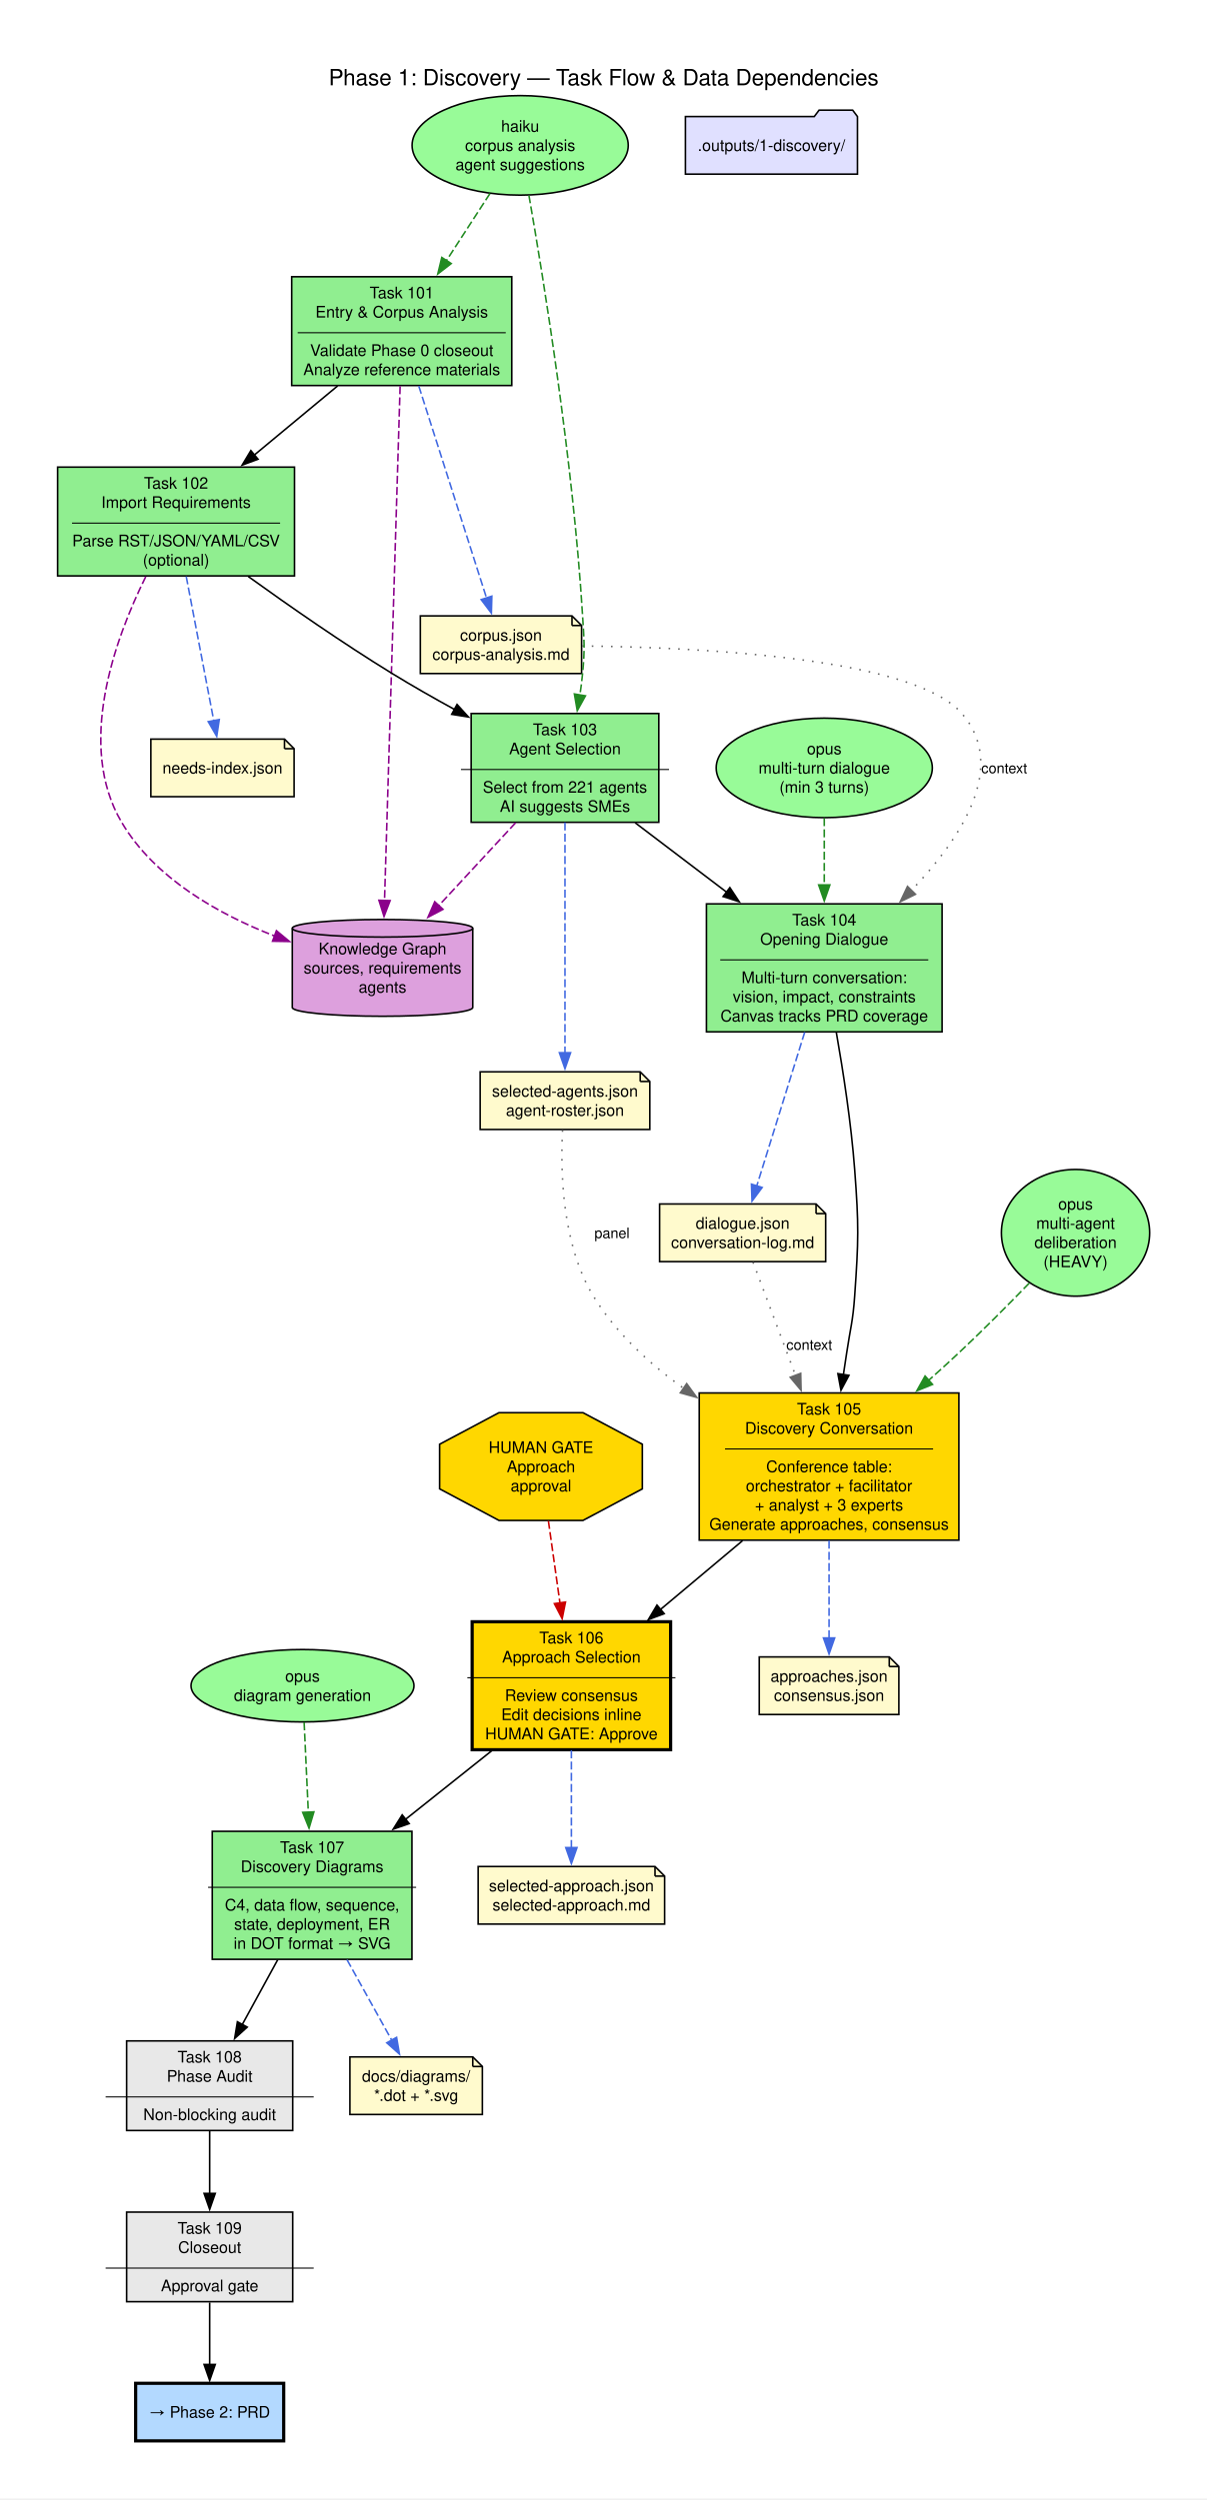
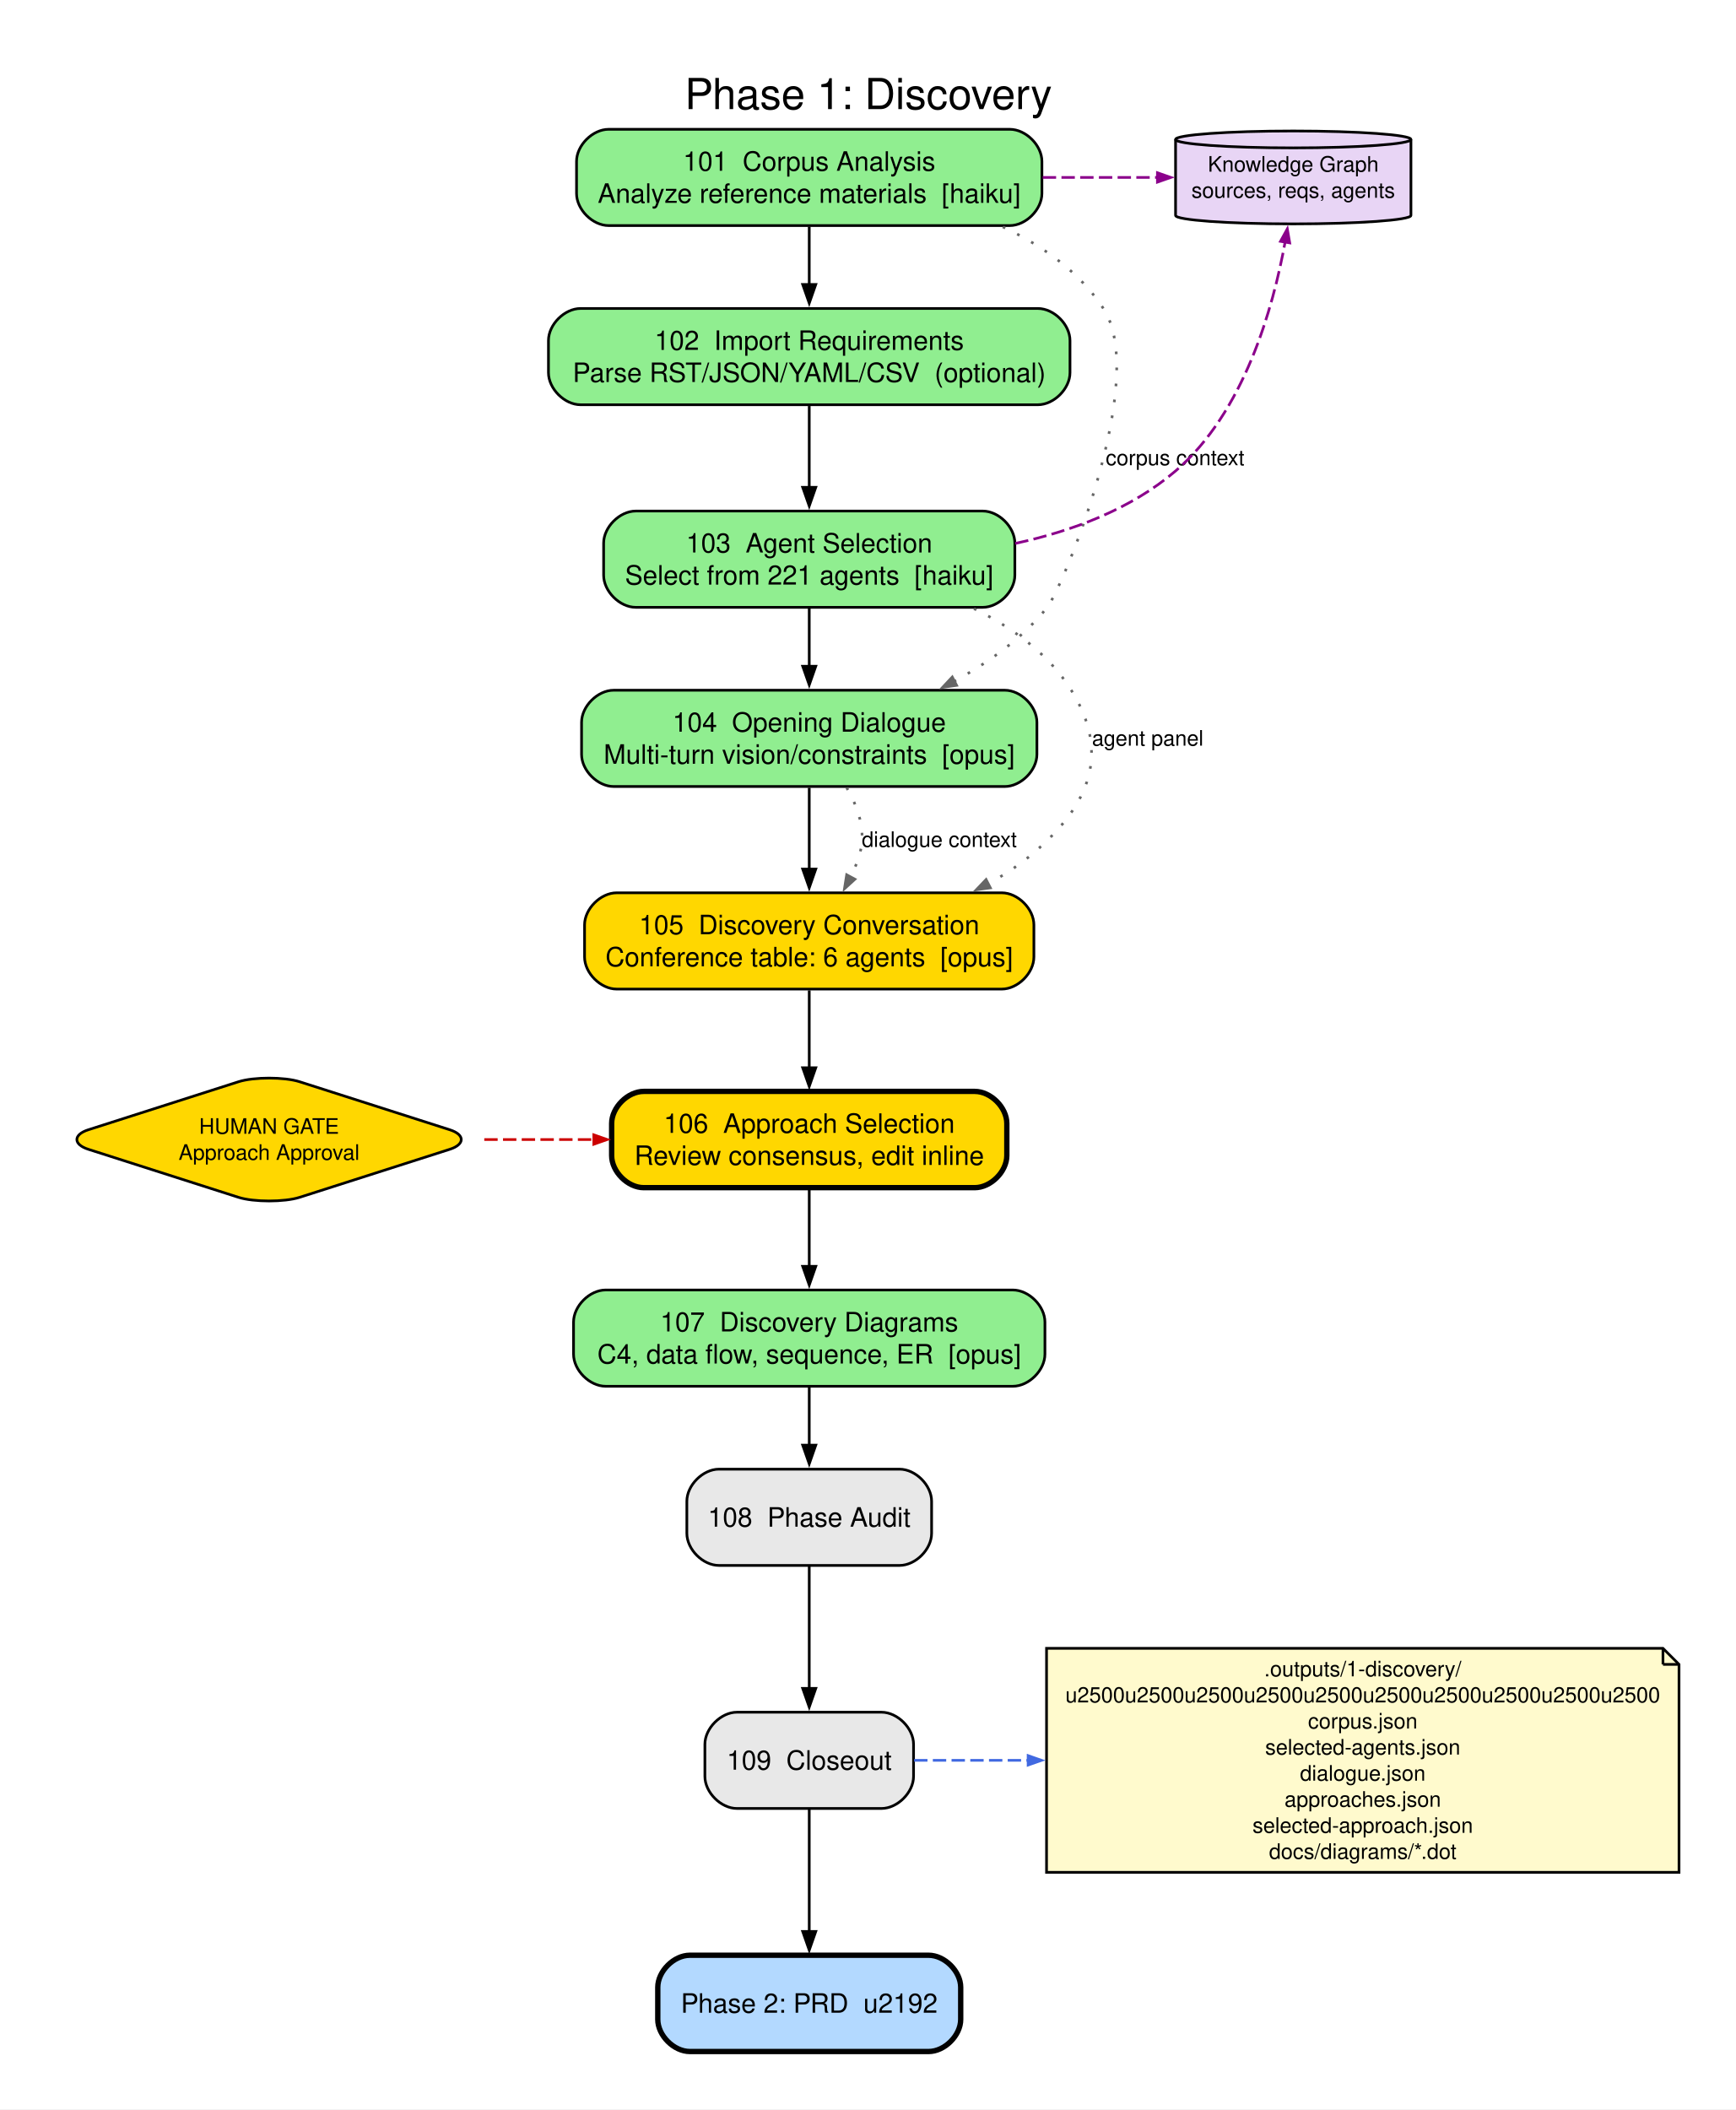
- <svg xmlns="http://www.w3.org/2000/svg" width="754pt" height="1562pt" viewBox="0.00 0.00 754.00 1562.00">
-   <g id="graph0" class="graph" transform="scale(1 1) rotate(0) translate(36 1525.67)">
-     <polygon fill="white" stroke="none" points="-36,36 -36,-1525.67 718.32,-1525.67 718.32,36 -36,36" />
-     <text xml:space="preserve" text-anchor="middle" x="341.16" y="-1472.37" font-family="Helvetica,sans-Serif" font-size="14.00">Phase 1: Discovery — Task Flow &amp; Data Dependencies</text>
+ <svg xmlns="http://www.w3.org/2000/svg" width="649pt" height="789pt" viewBox="0.00 0.00 649.00 789.00">
+   <g id="graph0" class="graph" transform="scale(1 1) rotate(0) translate(21.6 767.13)">
+     <polygon fill="white" stroke="none" points="-21.6,21.6 -21.6,-767.13 627.88,-767.13 627.88,21.6 -21.6,21.6" />
+     <text xml:space="preserve" text-anchor="middle" x="303.14" y="-726.33" font-family="Helvetica,sans-Serif" font-size="16.00">Phase 1: Discovery</text>
    <g id="node1" class="node">
-       <polygon fill="#90ee90" stroke="black" points="283.75,-1352.7 146.25,-1352.7 146.25,-1284.7 283.75,-1284.7 283.75,-1352.7" />
-       <text xml:space="preserve" text-anchor="middle" x="215" y="-1339.2" font-family="Helvetica,sans-Serif" font-size="10.00">Task 101</text>
-       <text xml:space="preserve" text-anchor="middle" x="215" y="-1327.2" font-family="Helvetica,sans-Serif" font-size="10.00">Entry &amp; Corpus Analysis</text>
-       <text xml:space="preserve" text-anchor="middle" x="215" y="-1315.2" font-family="Helvetica,sans-Serif" font-size="10.00">─────────────</text>
-       <text xml:space="preserve" text-anchor="middle" x="215" y="-1303.2" font-family="Helvetica,sans-Serif" font-size="10.00">Validate Phase 0 closeout</text>
-       <text xml:space="preserve" text-anchor="middle" x="215" y="-1291.2" font-family="Helvetica,sans-Serif" font-size="10.00">Analyze reference materials</text>
+       <path fill="#90ee90" stroke="black" d="M356.03,-718.78C356.03,-718.78 206,-718.78 206,-718.78 200,-718.78 194,-712.78 194,-706.78 194,-706.78 194,-694.78 194,-694.78 194,-688.78 200,-682.78 206,-682.78 206,-682.78 356.03,-682.78 356.03,-682.78 362.03,-682.78 368.03,-688.78 368.03,-694.78 368.03,-694.78 368.03,-706.78 368.03,-706.78 368.03,-712.78 362.03,-718.78 356.03,-718.78" />
+       <text xml:space="preserve" text-anchor="middle" x="281.02" y="-703.28" font-family="Helvetica,sans-Serif" font-size="10.00">101  Corpus Analysis</text>
+       <text xml:space="preserve" text-anchor="middle" x="281.02" y="-691.28" font-family="Helvetica,sans-Serif" font-size="10.00">Analyze reference materials  [haiku]</text>
    </g>
    <g id="node2" class="node">
-       <polygon fill="#90ee90" stroke="black" points="148,-1233.7 0,-1233.7 0,-1165.7 148,-1165.7 148,-1233.7" />
-       <text xml:space="preserve" text-anchor="middle" x="74" y="-1220.2" font-family="Helvetica,sans-Serif" font-size="10.00">Task 102</text>
-       <text xml:space="preserve" text-anchor="middle" x="74" y="-1208.2" font-family="Helvetica,sans-Serif" font-size="10.00">Import Requirements</text>
-       <text xml:space="preserve" text-anchor="middle" x="74" y="-1196.2" font-family="Helvetica,sans-Serif" font-size="10.00">─────────────</text>
-       <text xml:space="preserve" text-anchor="middle" x="74" y="-1184.2" font-family="Helvetica,sans-Serif" font-size="10.00">Parse RST/JSON/YAML/CSV</text>
-       <text xml:space="preserve" text-anchor="middle" x="74" y="-1172.2" font-family="Helvetica,sans-Serif" font-size="10.00">(optional)</text>
+       <path fill="#90ee90" stroke="black" d="M366.53,-651.78C366.53,-651.78 195.5,-651.78 195.5,-651.78 189.5,-651.78 183.5,-645.78 183.5,-639.78 183.5,-639.78 183.5,-627.78 183.5,-627.78 183.5,-621.78 189.5,-615.78 195.5,-615.78 195.5,-615.78 366.53,-615.78 366.53,-615.78 372.53,-615.78 378.53,-621.78 378.53,-627.78 378.53,-627.78 378.53,-639.78 378.53,-639.78 378.53,-645.78 372.53,-651.78 366.53,-651.78" />
+       <text xml:space="preserve" text-anchor="middle" x="281.02" y="-636.28" font-family="Helvetica,sans-Serif" font-size="10.00">102  Import Requirements</text>
+       <text xml:space="preserve" text-anchor="middle" x="281.02" y="-624.28" font-family="Helvetica,sans-Serif" font-size="10.00">Parse RST/JSON/YAML/CSV  (optional)</text>
    </g>
    <g id="edge1" class="edge">
-       <path fill="none" stroke="black" d="M174.97,-1284.48C158.75,-1271.02 139.86,-1255.34 122.84,-1241.22" />
-       <polygon fill="black" stroke="black" points="125.22,-1238.65 115.29,-1234.96 120.75,-1244.04 125.22,-1238.65" />
+       <path fill="none" stroke="black" d="M281.02,-682.36C281.02,-675.66 281.02,-667.86 281.02,-660.53" />
+       <polygon fill="black" stroke="black" points="283.47,-660.76 281.02,-653.76 278.57,-660.76 283.47,-660.76" />
+     </g>
+     <g id="node4" class="node">
+       <path fill="#90ee90" stroke="black" d="M354.16,-509.03C354.16,-509.03 207.88,-509.03 207.88,-509.03 201.88,-509.03 195.88,-503.03 195.88,-497.03 195.88,-497.03 195.88,-485.03 195.88,-485.03 195.88,-479.03 201.88,-473.03 207.88,-473.03 207.88,-473.03 354.16,-473.03 354.16,-473.03 360.16,-473.03 366.16,-479.03 366.16,-485.03 366.16,-485.03 366.16,-497.03 366.16,-497.03 366.16,-503.03 360.16,-509.03 354.16,-509.03" />
+       <text xml:space="preserve" text-anchor="middle" x="281.02" y="-493.53" font-family="Helvetica,sans-Serif" font-size="10.00">104  Opening Dialogue</text>
+       <text xml:space="preserve" text-anchor="middle" x="281.02" y="-481.53" font-family="Helvetica,sans-Serif" font-size="10.00">Multi-turn vision/constraints  [opus]</text>
+     </g>
+     <g id="edge11" class="edge">
+       <path fill="none" stroke="#666666" stroke-dasharray="1,5" d="M353.41,-682.29C368.25,-675.27 382.06,-665.46 391.02,-651.78 408.33,-625.34 375.55,-546.96 370.02,-540.03 360.82,-528.5 348.08,-519.37 335.11,-512.31" />
+       <polygon fill="#666666" stroke="#666666" points="336.13,-510.86 330.89,-510.1 334.51,-513.97 336.13,-510.86" />
+       <text xml:space="preserve" text-anchor="middle" x="417.83" y="-593.18" font-family="Helvetica,sans-Serif" font-size="8.00">corpus context</text>
+     </g>
+     <g id="node12" class="node">
+       <path fill="#e8d5f5" stroke="black" d="M506.03,-714.99C506.03,-716.73 486.3,-718.15 462.02,-718.15 437.74,-718.15 418.01,-716.73 418.01,-714.99 418.01,-714.99 418.01,-686.57 418.01,-686.57 418.01,-684.83 437.74,-683.41 462.02,-683.41 486.3,-683.41 506.03,-684.83 506.03,-686.57 506.03,-686.57 506.03,-714.99 506.03,-714.99" />
+       <path fill="none" stroke="black" d="M506.03,-714.99C506.03,-713.25 486.3,-711.83 462.02,-711.83 437.74,-711.83 418.01,-713.25 418.01,-714.99" />
+       <text xml:space="preserve" text-anchor="middle" x="462.02" y="-702.93" font-family="Helvetica,sans-Serif" font-size="8.00">Knowledge Graph</text>
+       <text xml:space="preserve" text-anchor="middle" x="462.02" y="-693.18" font-family="Helvetica,sans-Serif" font-size="8.00">sources, reqs, agents</text>
+     </g>
+     <g id="edge14" class="edge">
+       <path fill="none" stroke="#8b008b" stroke-dasharray="5,2" d="M368.34,-700.78C382.75,-700.78 397.16,-700.78 411.57,-700.78" />
+       <polygon fill="#8b008b" stroke="#8b008b" points="411.23,-702.53 416.23,-700.78 411.23,-699.03 411.23,-702.53" />
+     </g>
+     <g id="node3" class="node">
+       <path fill="#90ee90" stroke="black" d="M345.91,-576.03C345.91,-576.03 216.13,-576.03 216.13,-576.03 210.13,-576.03 204.13,-570.03 204.13,-564.03 204.13,-564.03 204.13,-552.03 204.13,-552.03 204.13,-546.03 210.13,-540.03 216.13,-540.03 216.13,-540.03 345.91,-540.03 345.91,-540.03 351.91,-540.03 357.91,-546.03 357.91,-552.03 357.91,-552.03 357.91,-564.03 357.91,-564.03 357.91,-570.03 351.91,-576.03 345.91,-576.03" />
+       <text xml:space="preserve" text-anchor="middle" x="281.02" y="-560.53" font-family="Helvetica,sans-Serif" font-size="10.00">103  Agent Selection</text>
+       <text xml:space="preserve" text-anchor="middle" x="281.02" y="-548.53" font-family="Helvetica,sans-Serif" font-size="10.00">Select from 221 agents  [haiku]</text>
+     </g>
+     <g id="edge2" class="edge">
+       <path fill="none" stroke="black" d="M281.02,-615.3C281.02,-606.21 281.02,-594.92 281.02,-584.84" />
+       <polygon fill="black" stroke="black" points="283.47,-584.9 281.02,-577.9 278.57,-584.9 283.47,-584.9" />
+     </g>
+     <g id="edge3" class="edge">
+       <path fill="none" stroke="black" d="M281.02,-539.61C281.02,-532.91 281.02,-525.11 281.02,-517.78" />
+       <polygon fill="black" stroke="black" points="283.47,-518.01 281.02,-511.01 278.57,-518.01 283.47,-518.01" />
+     </g>
+     <g id="node5" class="node">
+       <path fill="#ffd700" stroke="black" d="M353.03,-433.28C353.03,-433.28 209,-433.28 209,-433.28 203,-433.28 197,-427.28 197,-421.28 197,-421.28 197,-409.28 197,-409.28 197,-403.28 203,-397.28 209,-397.28 209,-397.28 353.03,-397.28 353.03,-397.28 359.03,-397.28 365.03,-403.28 365.03,-409.28 365.03,-409.28 365.03,-421.28 365.03,-421.28 365.03,-427.28 359.03,-433.28 353.03,-433.28" />
+       <text xml:space="preserve" text-anchor="middle" x="281.02" y="-417.78" font-family="Helvetica,sans-Serif" font-size="10.00">105  Discovery Conversation</text>
+       <text xml:space="preserve" text-anchor="middle" x="281.02" y="-405.78" font-family="Helvetica,sans-Serif" font-size="10.00">Conference table: 6 agents  [opus]</text>
+     </g>
+     <g id="edge12" class="edge">
+       <path fill="none" stroke="#666666" stroke-dasharray="1,5" d="M342.63,-539.55C356.99,-532.46 370.55,-522.61 379.02,-509.03 393.68,-485.52 386.03,-466.34 365.02,-448.28 359.86,-443.84 354.01,-439.99 347.87,-436.64" />
+       <polygon fill="#666666" stroke="#666666" points="348.75,-435.13 343.5,-434.41 347.15,-438.24 348.75,-435.13" />
+       <text xml:space="preserve" text-anchor="middle" x="407.6" y="-488.3" font-family="Helvetica,sans-Serif" font-size="8.00">agent panel</text>
+     </g>
+     <g id="edge15" class="edge">
+       <path fill="none" stroke="#8b008b" stroke-dasharray="5,2" d="M358.06,-563.92C379.43,-568.54 401.32,-576.74 418.02,-591.03 443.59,-612.91 454.48,-651.85 458.99,-676.71" />
+       <polygon fill="#8b008b" stroke="#8b008b" points="457.25,-676.89 459.8,-681.53 460.7,-676.31 457.25,-676.89" />
+     </g>
+     <g id="edge4" class="edge">
+       <path fill="none" stroke="black" d="M281.02,-472.55C281.02,-463.46 281.02,-452.17 281.02,-442.09" />
+       <polygon fill="black" stroke="black" points="283.47,-442.15 281.02,-435.15 278.57,-442.15 283.47,-442.15" />
+     </g>
+     <g id="edge13" class="edge">
+       <path fill="none" stroke="#666666" stroke-dasharray="1,5" d="M295.01,-472.62C299.27,-465.3 302.3,-456.57 300.02,-448.28 299.14,-445.09 297.86,-441.89 296.36,-438.82" />
+       <polygon fill="#666666" stroke="#666666" points="298.1,-438.36 294.19,-434.79 295.02,-440.02 298.1,-438.36" />
+       <text xml:space="preserve" text-anchor="middle" x="329.67" y="-450.43" font-family="Helvetica,sans-Serif" font-size="8.00">dialogue context</text>
+     </g>
+     <g id="node6" class="node">
+       <path fill="#ffd700" stroke="black" stroke-width="2" d="M342.91,-359.02C342.91,-359.02 219.13,-359.02 219.13,-359.02 213.13,-359.02 207.13,-353.02 207.13,-347.02 207.13,-347.02 207.13,-335.02 207.13,-335.02 207.13,-329.02 213.13,-323.02 219.13,-323.02 219.13,-323.02 342.91,-323.02 342.91,-323.02 348.91,-323.02 354.91,-329.02 354.91,-335.02 354.91,-335.02 354.91,-347.02 354.91,-347.02 354.91,-353.02 348.91,-359.02 342.91,-359.02" />
+       <text xml:space="preserve" text-anchor="middle" x="281.02" y="-343.52" font-family="Helvetica,sans-Serif" font-size="10.00">106  Approach Selection</text>
+       <text xml:space="preserve" text-anchor="middle" x="281.02" y="-331.52" font-family="Helvetica,sans-Serif" font-size="10.00">Review consensus, edit inline</text>
+     </g>
+     <g id="edge5" class="edge">
+       <path fill="none" stroke="black" d="M281.02,-396.79C281.02,-388.09 281.02,-377.41 281.02,-367.79" />
+       <polygon fill="black" stroke="black" points="283.47,-367.86 281.02,-360.86 278.57,-367.86 283.47,-367.86" />
+     </g>
+     <g id="node7" class="node">
+       <path fill="#90ee90" stroke="black" d="M357.16,-284.76C357.16,-284.76 204.88,-284.76 204.88,-284.76 198.88,-284.76 192.88,-278.76 192.88,-272.76 192.88,-272.76 192.88,-260.76 192.88,-260.76 192.88,-254.76 198.88,-248.76 204.88,-248.76 204.88,-248.76 357.16,-248.76 357.16,-248.76 363.16,-248.76 369.16,-254.76 369.16,-260.76 369.16,-260.76 369.16,-272.76 369.16,-272.76 369.16,-278.76 363.16,-284.76 357.16,-284.76" />
+       <text xml:space="preserve" text-anchor="middle" x="281.02" y="-269.26" font-family="Helvetica,sans-Serif" font-size="10.00">107  Discovery Diagrams</text>
+       <text xml:space="preserve" text-anchor="middle" x="281.02" y="-257.26" font-family="Helvetica,sans-Serif" font-size="10.00">C4, data flow, sequence, ER  [opus]</text>
+     </g>
+     <g id="edge6" class="edge">
+       <path fill="none" stroke="black" d="M281.02,-322.53C281.02,-313.83 281.02,-303.15 281.02,-293.53" />
+       <polygon fill="black" stroke="black" points="283.47,-293.6 281.02,-286.6 278.57,-293.6 283.47,-293.6" />
+     </g>
+     <g id="node8" class="node">
+       <path fill="#e8e8e8" stroke="black" d="M314.78,-217.76C314.78,-217.76 247.25,-217.76 247.25,-217.76 241.25,-217.76 235.25,-211.76 235.25,-205.76 235.25,-205.76 235.25,-193.76 235.25,-193.76 235.25,-187.76 241.25,-181.76 247.25,-181.76 247.25,-181.76 314.78,-181.76 314.78,-181.76 320.78,-181.76 326.78,-187.76 326.78,-193.76 326.78,-193.76 326.78,-205.76 326.78,-205.76 326.78,-211.76 320.78,-217.76 314.78,-217.76" />
+       <text xml:space="preserve" text-anchor="middle" x="281.02" y="-196.26" font-family="Helvetica,sans-Serif" font-size="10.00">108  Phase Audit</text>
+     </g>
+     <g id="edge7" class="edge">
+       <path fill="none" stroke="black" d="M281.02,-248.34C281.02,-241.64 281.02,-233.84 281.02,-226.51" />
+       <polygon fill="black" stroke="black" points="283.47,-226.74 281.02,-219.74 278.57,-226.74 283.47,-226.74" />
+     </g>
+     <g id="node9" class="node">
+       <path fill="#e8e8e8" stroke="black" d="M308.03,-126.88C308.03,-126.88 254,-126.88 254,-126.88 248,-126.88 242,-120.88 242,-114.88 242,-114.88 242,-102.88 242,-102.88 242,-96.88 248,-90.88 254,-90.88 254,-90.88 308.03,-90.88 308.03,-90.88 314.03,-90.88 320.03,-96.88 320.03,-102.88 320.03,-102.88 320.03,-114.88 320.03,-114.88 320.03,-120.88 314.03,-126.88 308.03,-126.88" />
+       <text xml:space="preserve" text-anchor="middle" x="281.02" y="-105.38" font-family="Helvetica,sans-Serif" font-size="10.00">109  Closeout</text>
+     </g>
+     <g id="edge8" class="edge">
+       <path fill="none" stroke="black" d="M281.02,-181.62C281.02,-168.55 281.02,-150.33 281.02,-135.53" />
+       <polygon fill="black" stroke="black" points="283.47,-135.78 281.02,-128.78 278.57,-135.78 283.47,-135.78" />
    </g>
    <g id="node10" class="node">
-       <polygon fill="#fffacd" stroke="black" points="321.38,-1140.7 226.62,-1140.7 226.62,-1104.7 327.38,-1104.7 327.38,-1134.7 321.38,-1140.7" />
-       <polyline fill="none" stroke="black" points="321.38,-1140.7 321.38,-1134.7" />
-       <polyline fill="none" stroke="black" points="327.38,-1134.7 321.38,-1134.7" />
-       <text xml:space="preserve" text-anchor="middle" x="277" y="-1125.2" font-family="Helvetica,sans-Serif" font-size="10.00">corpus.json</text>
-       <text xml:space="preserve" text-anchor="middle" x="277" y="-1113.2" font-family="Helvetica,sans-Serif" font-size="10.00">corpus-analysis.md</text>
+       <path fill="#b3d9ff" stroke="black" stroke-width="2" d="M325.66,-36C325.66,-36 236.38,-36 236.38,-36 230.38,-36 224.38,-30 224.38,-24 224.38,-24 224.38,-12 224.38,-12 224.38,-6 230.38,0 236.38,0 236.38,0 325.66,0 325.66,0 331.66,0 337.66,-6 337.66,-12 337.66,-12 337.66,-24 337.66,-24 337.66,-30 331.66,-36 325.66,-36" />
+       <text xml:space="preserve" text-anchor="middle" x="281.02" y="-14.5" font-family="Helvetica,sans-Serif" font-size="10.00">Phase 2: PRD  u2192</text>
    </g>
    <g id="edge9" class="edge">
-       <path fill="none" stroke="#4169e1" stroke-dasharray="5,2" d="M225.66,-1284.35C237.6,-1246.97 256.76,-1187.02 267.99,-1151.89" />
-       <polygon fill="#4169e1" stroke="#4169e1" points="271.3,-1153.03 271.01,-1142.44 264.63,-1150.9 271.3,-1153.03" />
+       <path fill="none" stroke="black" d="M281.02,-90.74C281.02,-77.67 281.02,-59.45 281.02,-44.65" />
+       <polygon fill="black" stroke="black" points="283.47,-44.9 281.02,-37.9 278.57,-44.9 283.47,-44.9" />
    </g>
-     <g id="node22" class="node">
-       <path fill="#dda0dd" stroke="black" d="M259.38,-945.45C259.38,-948.48 234.11,-950.95 203,-950.95 171.89,-950.95 146.62,-948.48 146.62,-945.45 146.62,-945.45 146.62,-895.95 146.62,-895.95 146.62,-892.91 171.89,-890.45 203,-890.45 234.11,-890.45 259.38,-892.91 259.38,-895.95 259.38,-895.95 259.38,-945.45 259.38,-945.45" />
-       <path fill="none" stroke="black" d="M259.38,-945.45C259.38,-942.41 234.11,-939.95 203,-939.95 171.89,-939.95 146.62,-942.41 146.62,-945.45" />
-       <text xml:space="preserve" text-anchor="middle" x="203" y="-929.2" font-family="Helvetica,sans-Serif" font-size="10.00">Knowledge Graph</text>
-       <text xml:space="preserve" text-anchor="middle" x="203" y="-917.2" font-family="Helvetica,sans-Serif" font-size="10.00">sources, requirements</text>
-       <text xml:space="preserve" text-anchor="middle" x="203" y="-905.2" font-family="Helvetica,sans-Serif" font-size="10.00">agents</text>
+     <g id="node13" class="node">
+       <polygon fill="#fffacd" stroke="black" points="600.28,-150.76 369.76,-150.76 369.76,-67 606.28,-67 606.28,-144.76 600.28,-150.76" />
+       <polyline fill="none" stroke="black" points="600.28,-150.76 600.28,-144.76" />
+       <polyline fill="none" stroke="black" points="606.28,-144.76 600.28,-144.76" />
+       <text xml:space="preserve" text-anchor="middle" x="488.02" y="-140.28" font-family="Helvetica,sans-Serif" font-size="8.00">.outputs/1-discovery/</text>
+       <text xml:space="preserve" text-anchor="middle" x="488.02" y="-130.53" font-family="Helvetica,sans-Serif" font-size="8.00">u2500u2500u2500u2500u2500u2500u2500u2500u2500u2500</text>
+       <text xml:space="preserve" text-anchor="middle" x="488.02" y="-120.78" font-family="Helvetica,sans-Serif" font-size="8.00">corpus.json</text>
+       <text xml:space="preserve" text-anchor="middle" x="488.02" y="-111.03" font-family="Helvetica,sans-Serif" font-size="8.00">selected-agents.json</text>
+       <text xml:space="preserve" text-anchor="middle" x="488.02" y="-101.28" font-family="Helvetica,sans-Serif" font-size="8.00">dialogue.json</text>
+       <text xml:space="preserve" text-anchor="middle" x="488.02" y="-91.53" font-family="Helvetica,sans-Serif" font-size="8.00">approaches.json</text>
+       <text xml:space="preserve" text-anchor="middle" x="488.02" y="-81.78" font-family="Helvetica,sans-Serif" font-size="8.00">selected-approach.json</text>
+       <text xml:space="preserve" text-anchor="middle" x="488.02" y="-72.03" font-family="Helvetica,sans-Serif" font-size="8.00">docs/diagrams/*.dot</text>
    </g>
-     <g id="edge21" class="edge">
-       <path fill="none" stroke="#8b008b" stroke-dasharray="5,2" d="M213.99,-1284.27C211.8,-1212 206.63,-1041.36 204.24,-962.71" />
-       <polygon fill="#8b008b" stroke="#8b008b" points="207.75,-962.75 203.94,-952.86 200.75,-962.96 207.75,-962.75" />
-     </g>
-     <g id="node3" class="node">
-       <polygon fill="#90ee90" stroke="black" points="375.62,-1079.7 258.38,-1079.7 258.38,-1011.7 375.62,-1011.7 375.62,-1079.7" />
-       <text xml:space="preserve" text-anchor="middle" x="317" y="-1066.2" font-family="Helvetica,sans-Serif" font-size="10.00">Task 103</text>
-       <text xml:space="preserve" text-anchor="middle" x="317" y="-1054.2" font-family="Helvetica,sans-Serif" font-size="10.00">Agent Selection</text>
-       <text xml:space="preserve" text-anchor="middle" x="317" y="-1042.2" font-family="Helvetica,sans-Serif" font-size="10.00">─────────────</text>
-       <text xml:space="preserve" text-anchor="middle" x="317" y="-1030.2" font-family="Helvetica,sans-Serif" font-size="10.00">Select from 221 agents</text>
-       <text xml:space="preserve" text-anchor="middle" x="317" y="-1018.2" font-family="Helvetica,sans-Serif" font-size="10.00">AI suggests SMEs</text>
-     </g>
-     <g id="edge2" class="edge">
-       <path fill="none" stroke="black" d="M119.05,-1165.38C144.89,-1146.77 178.21,-1123.6 209,-1104.7 221.43,-1097.07 234.95,-1089.36 248.07,-1082.18" />
-       <polygon fill="black" stroke="black" points="249.56,-1085.35 256.68,-1077.51 246.22,-1079.2 249.56,-1085.35" />
+     <g id="edge16" class="edge">
+       <path fill="none" stroke="#4169e1" stroke-dasharray="5,2" d="M320.24,-108.88C334.57,-108.88 348.91,-108.88 363.25,-108.88" />
+       <polygon fill="#4169e1" stroke="#4169e1" points="362.88,-110.63 367.88,-108.88 362.88,-107.13 362.88,-110.63" />
    </g>
    <g id="node11" class="node">
-       <polygon fill="#fffacd" stroke="black" points="141.75,-1063.7 58.25,-1063.7 58.25,-1027.7 147.75,-1027.7 147.75,-1057.7 141.75,-1063.7" />
-       <polyline fill="none" stroke="black" points="141.75,-1063.7 141.75,-1057.7" />
-       <polyline fill="none" stroke="black" points="147.75,-1057.7 141.75,-1057.7" />
-       <text xml:space="preserve" text-anchor="middle" x="103" y="-1042.2" font-family="Helvetica,sans-Serif" font-size="10.00">needs-index.json</text>
+       <path fill="#ffd700" stroke="black" d="M67.59,-362.63C67.59,-362.63 11.43,-344.67 11.43,-344.67 5.72,-342.85 5.72,-339.19 11.43,-337.37 11.43,-337.37 67.59,-319.41 67.59,-319.41 73.3,-317.59 84.74,-317.59 90.45,-319.41 90.45,-319.41 146.61,-337.37 146.61,-337.37 152.32,-339.19 152.32,-342.85 146.61,-344.67 146.61,-344.67 90.45,-362.63 90.45,-362.63 84.74,-364.45 73.3,-364.45 67.59,-362.63" />
+       <text xml:space="preserve" text-anchor="middle" x="79.02" y="-343.17" font-family="Helvetica,sans-Serif" font-size="8.00">HUMAN GATE</text>
+       <text xml:space="preserve" text-anchor="middle" x="79.02" y="-333.42" font-family="Helvetica,sans-Serif" font-size="8.00">Approach Approval</text>
    </g>
    <g id="edge10" class="edge">
-       <path fill="none" stroke="#4169e1" stroke-dasharray="5,2" d="M80.36,-1165.34C85.52,-1138.33 92.7,-1100.7 97.58,-1075.11" />
-       <polygon fill="#4169e1" stroke="#4169e1" points="100.99,-1075.91 99.42,-1065.44 94.11,-1074.6 100.99,-1075.91" />
-     </g>
-     <g id="edge22" class="edge">
-       <path fill="none" stroke="#8b008b" stroke-dasharray="5,2" d="M55.07,-1165.22C35.55,-1125.83 11.66,-1059.72 40,-1011.7 60.7,-976.63 100.49,-954.28 135.58,-940.62" />
-       <polygon fill="#8b008b" stroke="#8b008b" points="136.71,-943.94 144.87,-937.19 134.28,-937.37 136.71,-943.94" />
-     </g>
-     <g id="node4" class="node">
-       <polygon fill="#90ee90" stroke="black" points="552.62,-960.7 405.38,-960.7 405.38,-880.7 552.62,-880.7 552.62,-960.7" />
-       <text xml:space="preserve" text-anchor="middle" x="479" y="-947.2" font-family="Helvetica,sans-Serif" font-size="10.00">Task 104</text>
-       <text xml:space="preserve" text-anchor="middle" x="479" y="-935.2" font-family="Helvetica,sans-Serif" font-size="10.00">Opening Dialogue</text>
-       <text xml:space="preserve" text-anchor="middle" x="479" y="-923.2" font-family="Helvetica,sans-Serif" font-size="10.00">─────────────</text>
-       <text xml:space="preserve" text-anchor="middle" x="479" y="-911.2" font-family="Helvetica,sans-Serif" font-size="10.00">Multi-turn conversation:</text>
-       <text xml:space="preserve" text-anchor="middle" x="479" y="-899.2" font-family="Helvetica,sans-Serif" font-size="10.00">vision, impact, constraints</text>
-       <text xml:space="preserve" text-anchor="middle" x="479" y="-887.2" font-family="Helvetica,sans-Serif" font-size="10.00">Canvas tracks PRD coverage</text>
-     </g>
-     <g id="edge3" class="edge">
-       <path fill="none" stroke="black" d="M360.84,-1011.41C378.47,-998.02 399.11,-982.35 418.16,-967.89" />
-       <polygon fill="black" stroke="black" points="420.02,-970.88 425.86,-962.04 415.78,-965.3 420.02,-970.88" />
-     </g>
-     <g id="node12" class="node">
-       <polygon fill="#fffacd" stroke="black" points="364,-855.7 264,-855.7 264,-819.7 370,-819.7 370,-849.7 364,-855.7" />
-       <polyline fill="none" stroke="black" points="364,-855.7 364,-849.7" />
-       <polyline fill="none" stroke="black" points="370,-849.7 364,-849.7" />
-       <text xml:space="preserve" text-anchor="middle" x="317" y="-840.2" font-family="Helvetica,sans-Serif" font-size="10.00">selected-agents.json</text>
-       <text xml:space="preserve" text-anchor="middle" x="317" y="-828.2" font-family="Helvetica,sans-Serif" font-size="10.00">agent-roster.json</text>
-     </g>
-     <g id="edge11" class="edge">
-       <path fill="none" stroke="#4169e1" stroke-dasharray="5,2" d="M317,-1011.6C317,-971.68 317,-905.23 317,-867.39" />
-       <polygon fill="#4169e1" stroke="#4169e1" points="320.5,-867.69 317,-857.69 313.5,-867.69 320.5,-867.69" />
-     </g>
-     <g id="edge23" class="edge">
-       <path fill="none" stroke="#8b008b" stroke-dasharray="5,2" d="M286.15,-1011.41C271.33,-995.42 253.49,-976.17 238.14,-959.61" />
-       <polygon fill="#8b008b" stroke="#8b008b" points="240.77,-957.3 231.4,-952.34 235.63,-962.05 240.77,-957.3" />
-     </g>
-     <g id="node5" class="node">
-       <polygon fill="#ffd700" stroke="black" points="563.12,-655 400.88,-655 400.88,-563 563.12,-563 563.12,-655" />
-       <text xml:space="preserve" text-anchor="middle" x="482" y="-641.5" font-family="Helvetica,sans-Serif" font-size="10.00">Task 105</text>
-       <text xml:space="preserve" text-anchor="middle" x="482" y="-629.5" font-family="Helvetica,sans-Serif" font-size="10.00">Discovery Conversation</text>
-       <text xml:space="preserve" text-anchor="middle" x="482" y="-617.5" font-family="Helvetica,sans-Serif" font-size="10.00">─────────────</text>
-       <text xml:space="preserve" text-anchor="middle" x="482" y="-605.5" font-family="Helvetica,sans-Serif" font-size="10.00">Conference table:</text>
-       <text xml:space="preserve" text-anchor="middle" x="482" y="-593.5" font-family="Helvetica,sans-Serif" font-size="10.00">orchestrator + facilitator</text>
-       <text xml:space="preserve" text-anchor="middle" x="482" y="-581.5" font-family="Helvetica,sans-Serif" font-size="10.00">+ analyst + 3 experts</text>
-       <text xml:space="preserve" text-anchor="middle" x="482" y="-569.5" font-family="Helvetica,sans-Serif" font-size="10.00">Generate approaches, consensus</text>
-     </g>
-     <g id="edge4" class="edge">
-       <path fill="none" stroke="black" d="M486.52,-880.46C490.83,-855.92 495.82,-823.59 498,-794.7 500.65,-759.6 500.46,-750.61 498,-715.5 496.89,-699.61 495.35,-695.76 493,-680 492.35,-675.61 491.66,-671.06 490.96,-666.5" />
-       <polygon fill="black" stroke="black" points="494.42,-666.01 489.44,-656.67 487.51,-667.08 494.42,-666.01" />
-     </g>
-     <g id="node13" class="node">
-       <polygon fill="#fffacd" stroke="black" points="473.88,-773.1 376.12,-773.1 376.12,-737.1 479.88,-737.1 479.88,-767.1 473.88,-773.1" />
-       <polyline fill="none" stroke="black" points="473.88,-773.1 473.88,-767.1" />
-       <polyline fill="none" stroke="black" points="479.88,-767.1 473.88,-767.1" />
-       <text xml:space="preserve" text-anchor="middle" x="428" y="-757.6" font-family="Helvetica,sans-Serif" font-size="10.00">dialogue.json</text>
-       <text xml:space="preserve" text-anchor="middle" x="428" y="-745.6" font-family="Helvetica,sans-Serif" font-size="10.00">conversation-log.md</text>
-     </g>
-     <g id="edge12" class="edge">
-       <path fill="none" stroke="#4169e1" stroke-dasharray="5,2" d="M466.78,-880.51C457.54,-850.87 445.07,-810.86 436.8,-784.31" />
-       <polygon fill="#4169e1" stroke="#4169e1" points="440.19,-783.43 433.87,-774.93 433.51,-785.52 440.19,-783.43" />
-     </g>
-     <g id="node6" class="node">
-       <polygon fill="#ffd700" stroke="black" stroke-width="2" points="383,-512 259,-512 259,-432 383,-432 383,-512" />
-       <text xml:space="preserve" text-anchor="middle" x="321" y="-498.5" font-family="Helvetica,sans-Serif" font-size="10.00">Task 106</text>
-       <text xml:space="preserve" text-anchor="middle" x="321" y="-486.5" font-family="Helvetica,sans-Serif" font-size="10.00">Approach Selection</text>
-       <text xml:space="preserve" text-anchor="middle" x="321" y="-474.5" font-family="Helvetica,sans-Serif" font-size="10.00">─────────────</text>
-       <text xml:space="preserve" text-anchor="middle" x="321" y="-462.5" font-family="Helvetica,sans-Serif" font-size="10.00">Review consensus</text>
-       <text xml:space="preserve" text-anchor="middle" x="321" y="-450.5" font-family="Helvetica,sans-Serif" font-size="10.00">Edit decisions inline</text>
-       <text xml:space="preserve" text-anchor="middle" x="321" y="-438.5" font-family="Helvetica,sans-Serif" font-size="10.00">HUMAN GATE: Approve</text>
-     </g>
-     <g id="edge5" class="edge">
-       <path fill="none" stroke="black" d="M427.94,-562.67C411.37,-548.78 393.12,-533.47 376.46,-519.5" />
-       <polygon fill="black" stroke="black" points="378.98,-517.05 369.07,-513.31 374.48,-522.41 378.98,-517.05" />
-     </g>
-     <g id="node14" class="node">
-       <polygon fill="#fffacd" stroke="black" points="519.62,-490 438.38,-490 438.38,-454 525.62,-454 525.62,-484 519.62,-490" />
-       <polyline fill="none" stroke="black" points="519.62,-490 519.62,-484" />
-       <polyline fill="none" stroke="black" points="525.62,-484 519.62,-484" />
-       <text xml:space="preserve" text-anchor="middle" x="482" y="-474.5" font-family="Helvetica,sans-Serif" font-size="10.00">approaches.json</text>
-       <text xml:space="preserve" text-anchor="middle" x="482" y="-462.5" font-family="Helvetica,sans-Serif" font-size="10.00">consensus.json</text>
-     </g>
-     <g id="edge13" class="edge">
-       <path fill="none" stroke="#4169e1" stroke-dasharray="5,2" d="M482,-562.67C482,-542.51 482,-519.37 482,-501.65" />
-       <polygon fill="#4169e1" stroke="#4169e1" points="485.5,-501.87 482,-491.87 478.5,-501.87 485.5,-501.87" />
-     </g>
-     <g id="node7" class="node">
-       <polygon fill="#90ee90" stroke="black" points="221.38,-381 96.62,-381 96.62,-301 221.38,-301 221.38,-381" />
-       <text xml:space="preserve" text-anchor="middle" x="159" y="-367.5" font-family="Helvetica,sans-Serif" font-size="10.00">Task 107</text>
-       <text xml:space="preserve" text-anchor="middle" x="159" y="-355.5" font-family="Helvetica,sans-Serif" font-size="10.00">Discovery Diagrams</text>
-       <text xml:space="preserve" text-anchor="middle" x="159" y="-343.5" font-family="Helvetica,sans-Serif" font-size="10.00">─────────────</text>
-       <text xml:space="preserve" text-anchor="middle" x="159" y="-331.5" font-family="Helvetica,sans-Serif" font-size="10.00">C4, data flow, sequence,</text>
-       <text xml:space="preserve" text-anchor="middle" x="159" y="-319.5" font-family="Helvetica,sans-Serif" font-size="10.00">state, deployment, ER</text>
-       <text xml:space="preserve" text-anchor="middle" x="159" y="-307.5" font-family="Helvetica,sans-Serif" font-size="10.00">in DOT format → SVG</text>
-     </g>
-     <g id="edge6" class="edge">
-       <path fill="none" stroke="black" d="M271.51,-431.59C254.32,-417.9 234.89,-402.43 217.06,-388.24" />
-       <polygon fill="black" stroke="black" points="219.65,-385.82 209.65,-382.33 215.29,-391.3 219.65,-385.82" />
-     </g>
-     <g id="node15" class="node">
-       <polygon fill="#fffacd" stroke="black" points="373.25,-359 262.75,-359 262.75,-323 379.25,-323 379.25,-353 373.25,-359" />
-       <polyline fill="none" stroke="black" points="373.25,-359 373.25,-353" />
-       <polyline fill="none" stroke="black" points="379.25,-353 373.25,-353" />
-       <text xml:space="preserve" text-anchor="middle" x="321" y="-343.5" font-family="Helvetica,sans-Serif" font-size="10.00">selected-approach.json</text>
-       <text xml:space="preserve" text-anchor="middle" x="321" y="-331.5" font-family="Helvetica,sans-Serif" font-size="10.00">selected-approach.md</text>
-     </g>
-     <g id="edge14" class="edge">
-       <path fill="none" stroke="#4169e1" stroke-dasharray="5,2" d="M321,-431.59C321,-411.97 321,-388.67 321,-370.75" />
-       <polygon fill="#4169e1" stroke="#4169e1" points="324.5,-370.83 321,-360.83 317.5,-370.83 324.5,-370.83" />
-     </g>
-     <g id="node8" class="node">
-       <polygon fill="#e8e8e8" stroke="black" points="146.88,-250 43.12,-250 43.12,-194 146.88,-194 146.88,-250" />
-       <text xml:space="preserve" text-anchor="middle" x="95" y="-236.5" font-family="Helvetica,sans-Serif" font-size="10.00">Task 108</text>
-       <text xml:space="preserve" text-anchor="middle" x="95" y="-224.5" font-family="Helvetica,sans-Serif" font-size="10.00">Phase Audit</text>
-       <text xml:space="preserve" text-anchor="middle" x="95" y="-212.5" font-family="Helvetica,sans-Serif" font-size="10.00">─────────────</text>
-       <text xml:space="preserve" text-anchor="middle" x="95" y="-200.5" font-family="Helvetica,sans-Serif" font-size="10.00">Non-blocking audit</text>
-     </g>
-     <g id="edge7" class="edge">
-       <path fill="none" stroke="black" d="M137.51,-300.72C130.35,-287.62 122.39,-273.08 115.32,-260.15" />
-       <polygon fill="black" stroke="black" points="118.47,-258.61 110.6,-251.51 112.33,-261.97 118.47,-258.61" />
-     </g>
-     <g id="node16" class="node">
-       <polygon fill="#fffacd" stroke="black" points="259.38,-240 182.62,-240 182.62,-204 265.38,-204 265.38,-234 259.38,-240" />
-       <polyline fill="none" stroke="black" points="259.38,-240 259.38,-234" />
-       <polyline fill="none" stroke="black" points="265.38,-234 259.38,-234" />
-       <text xml:space="preserve" text-anchor="middle" x="224" y="-224.5" font-family="Helvetica,sans-Serif" font-size="10.00">docs/diagrams/</text>
-       <text xml:space="preserve" text-anchor="middle" x="224" y="-212.5" font-family="Helvetica,sans-Serif" font-size="10.00">*.dot + *.svg</text>
-     </g>
-     <g id="edge15" class="edge">
-       <path fill="none" stroke="#4169e1" stroke-dasharray="5,2" d="M180.82,-300.72C190.05,-284.1 200.58,-265.16 208.92,-250.14" />
-       <polygon fill="#4169e1" stroke="#4169e1" points="211.78,-252.21 213.57,-241.77 205.66,-248.81 211.78,-252.21" />
-     </g>
-     <g id="node9" class="node">
-       <polygon fill="#e8e8e8" stroke="black" points="146.88,-143 43.12,-143 43.12,-87 146.88,-87 146.88,-143" />
-       <text xml:space="preserve" text-anchor="middle" x="95" y="-129.5" font-family="Helvetica,sans-Serif" font-size="10.00">Task 109</text>
-       <text xml:space="preserve" text-anchor="middle" x="95" y="-117.5" font-family="Helvetica,sans-Serif" font-size="10.00">Closeout</text>
-       <text xml:space="preserve" text-anchor="middle" x="95" y="-105.5" font-family="Helvetica,sans-Serif" font-size="10.00">─────────────</text>
-       <text xml:space="preserve" text-anchor="middle" x="95" y="-93.5" font-family="Helvetica,sans-Serif" font-size="10.00">Approval gate</text>
-     </g>
-     <g id="edge8" class="edge">
-       <path fill="none" stroke="black" d="M95,-193.69C95,-181.78 95,-167.6 95,-154.64" />
-       <polygon fill="black" stroke="black" points="98.5,-154.69 95,-144.69 91.5,-154.69 98.5,-154.69" />
-     </g>
-     <g id="node24" class="node">
-       <polygon fill="#b3d9ff" stroke="black" stroke-width="2" points="141.25,-36 48.75,-36 48.75,0 141.25,0 141.25,-36" />
-       <text xml:space="preserve" text-anchor="middle" x="95" y="-14.5" font-family="Helvetica,sans-Serif" font-size="10.00">→ Phase 2: PRD</text>
-     </g>
-     <g id="edge28" class="edge">
-       <path fill="none" stroke="black" d="M95,-86.52C95,-74.36 95,-60.05 95,-47.74" />
-       <polygon fill="black" stroke="black" points="98.5,-47.77 95,-37.77 91.5,-47.77 98.5,-47.77" />
-     </g>
-     <g id="edge25" class="edge">
-       <path fill="none" stroke="#666666" stroke-dasharray="1,5" d="M327.74,-1121.92C402.05,-1121.03 534.92,-1114.48 565,-1079.7 593.62,-1046.59 565.15,-1002.39 533.5,-969.16" />
-       <polygon fill="#666666" stroke="#666666" points="536,-966.7 526.48,-962.04 531.01,-971.62 536,-966.7" />
-       <text xml:space="preserve" text-anchor="middle" x="591.44" y="-1042.4" font-family="Helvetica,sans-Serif" font-size="9.00">context</text>
-     </g>
-     <g id="edge26" class="edge">
-       <path fill="none" stroke="#666666" stroke-dasharray="1,5" d="M315.48,-819.22C314.16,-794.31 314.94,-748.01 334.75,-715.5 348.64,-692.71 369.5,-673.43 391.19,-657.84" />
-       <polygon fill="#666666" stroke="#666666" points="393.04,-660.82 399.28,-652.25 389.06,-655.06 393.04,-660.82" />
-       <text xml:space="preserve" text-anchor="middle" x="346.38" y="-751.8" font-family="Helvetica,sans-Serif" font-size="9.00">panel</text>
-     </g>
-     <g id="edge27" class="edge">
-       <path fill="none" stroke="#666666" stroke-dasharray="1,5" d="M434.51,-736.72C441.09,-719.16 451.61,-691.11 461.07,-665.85" />
-       <polygon fill="#666666" stroke="#666666" points="464.28,-667.25 464.52,-656.66 457.73,-664.79 464.28,-667.25" />
-       <text xml:space="preserve" text-anchor="middle" x="469.62" y="-681.95" font-family="Helvetica,sans-Serif" font-size="9.00">context</text>
-     </g>
-     <g id="node17" class="node">
-       <polygon fill="#e0e0ff" stroke="black" points="499.75,-1452.81 496.75,-1456.81 475.75,-1456.81 472.75,-1452.81 392.25,-1452.81 392.25,-1416.81 499.75,-1416.81 499.75,-1452.81" />
-       <text xml:space="preserve" text-anchor="middle" x="446" y="-1431.31" font-family="Helvetica,sans-Serif" font-size="10.00">.outputs/1-discovery/</text>
-     </g>
-     <g id="node18" class="node">
-       <ellipse fill="#98fb98" stroke="black" cx="289" cy="-1434.81" rx="67.53" ry="31.11" />
-       <text xml:space="preserve" text-anchor="middle" x="289" y="-1443.31" font-family="Helvetica,sans-Serif" font-size="10.00">haiku</text>
-       <text xml:space="preserve" text-anchor="middle" x="289" y="-1431.31" font-family="Helvetica,sans-Serif" font-size="10.00">corpus analysis</text>
-       <text xml:space="preserve" text-anchor="middle" x="289" y="-1419.31" font-family="Helvetica,sans-Serif" font-size="10.00">agent suggestions</text>
-     </g>
-     <g id="edge16" class="edge">
-       <path fill="none" stroke="#228b22" stroke-dasharray="5,2" d="M270.14,-1404.72C261.85,-1391.95 251.96,-1376.7 242.86,-1362.66" />
-       <polygon fill="#228b22" stroke="#228b22" points="245.92,-1360.94 237.54,-1354.45 240.04,-1364.75 245.92,-1360.94" />
-     </g>
-     <g id="edge17" class="edge">
-       <path fill="none" stroke="#228b22" stroke-dasharray="5,2" d="M294.47,-1403.57C303.74,-1350.55 322.1,-1237.28 328,-1140.7 328.98,-1124.73 329.5,-1120.63 328,-1104.7 327.59,-1100.29 327,-1095.72 326.31,-1091.16" />
-       <polygon fill="#228b22" stroke="#228b22" points="329.79,-1090.74 324.67,-1081.47 322.88,-1091.91 329.79,-1090.74" />
-     </g>
-     <g id="node19" class="node">
-       <ellipse fill="#98fb98" stroke="black" cx="479" cy="-1045.7" rx="67.53" ry="31.11" />
-       <text xml:space="preserve" text-anchor="middle" x="479" y="-1054.2" font-family="Helvetica,sans-Serif" font-size="10.00">opus</text>
-       <text xml:space="preserve" text-anchor="middle" x="479" y="-1042.2" font-family="Helvetica,sans-Serif" font-size="10.00">multi-turn dialogue</text>
-       <text xml:space="preserve" text-anchor="middle" x="479" y="-1030.2" font-family="Helvetica,sans-Serif" font-size="10.00">(min 3 turns)</text>
-     </g>
-     <g id="edge18" class="edge">
-       <path fill="none" stroke="#228b22" stroke-dasharray="5,2" d="M479,-1014.29C479,-1001.61 479,-986.52 479,-972.25" />
-       <polygon fill="#228b22" stroke="#228b22" points="482.5,-972.56 479,-962.56 475.5,-972.56 482.5,-972.56" />
-     </g>
-     <g id="node20" class="node">
-       <ellipse fill="#98fb98" stroke="black" cx="636" cy="-755.1" rx="46.32" ry="39.6" />
-       <text xml:space="preserve" text-anchor="middle" x="636" y="-769.6" font-family="Helvetica,sans-Serif" font-size="10.00">opus</text>
-       <text xml:space="preserve" text-anchor="middle" x="636" y="-757.6" font-family="Helvetica,sans-Serif" font-size="10.00">multi-agent</text>
-       <text xml:space="preserve" text-anchor="middle" x="636" y="-745.6" font-family="Helvetica,sans-Serif" font-size="10.00">deliberation</text>
-       <text xml:space="preserve" text-anchor="middle" x="636" y="-733.6" font-family="Helvetica,sans-Serif" font-size="10.00">(HEAVY)</text>
-     </g>
-     <g id="edge19" class="edge">
-       <path fill="none" stroke="#228b22" stroke-dasharray="5,2" d="M607.05,-723.63C593.86,-710.02 577.89,-693.95 563,-680 556.9,-674.28 550.44,-668.41 543.93,-662.62" />
-       <polygon fill="#228b22" stroke="#228b22" points="546.64,-660.34 536.83,-656.34 542,-665.59 546.64,-660.34" />
-     </g>
-     <g id="node21" class="node">
-       <ellipse fill="#98fb98" stroke="black" cx="153" cy="-472" rx="69.65" ry="22.63" />
-       <text xml:space="preserve" text-anchor="middle" x="153" y="-474.5" font-family="Helvetica,sans-Serif" font-size="10.00">opus</text>
-       <text xml:space="preserve" text-anchor="middle" x="153" y="-462.5" font-family="Helvetica,sans-Serif" font-size="10.00">diagram generation</text>
-     </g>
-     <g id="edge20" class="edge">
-       <path fill="none" stroke="#228b22" stroke-dasharray="5,2" d="M154.02,-449.12C154.74,-433.67 155.73,-412.33 156.64,-392.76" />
-       <polygon fill="#228b22" stroke="#228b22" points="160.12,-393.16 157.09,-383.01 153.13,-392.84 160.12,-393.16" />
-     </g>
-     <g id="node23" class="node">
-       <polygon fill="#ffd700" stroke="black" points="365.33,-595.05 365.33,-622.95 328.23,-642.68 275.77,-642.68 238.67,-622.95 238.67,-595.05 275.77,-575.32 328.23,-575.32 365.33,-595.05" />
-       <text xml:space="preserve" text-anchor="middle" x="302" y="-617.5" font-family="Helvetica,sans-Serif" font-size="10.00">HUMAN GATE</text>
-       <text xml:space="preserve" text-anchor="middle" x="302" y="-605.5" font-family="Helvetica,sans-Serif" font-size="10.00">Approach</text>
-       <text xml:space="preserve" text-anchor="middle" x="302" y="-593.5" font-family="Helvetica,sans-Serif" font-size="10.00">approval</text>
-     </g>
-     <g id="edge24" class="edge">
-       <path fill="none" stroke="#cc0000" stroke-dasharray="5,2" d="M306.65,-574.98C308.83,-559.48 311.48,-540.67 313.9,-523.45" />
-       <polygon fill="#cc0000" stroke="#cc0000" points="317.32,-524.3 315.24,-513.91 310.38,-523.32 317.32,-524.3" />
+       <path fill="none" stroke="#cc0000" stroke-dasharray="5,2" d="M159.5,-341.02C173.23,-341.02 186.95,-341.02 200.67,-341.02" />
+       <polygon fill="#cc0000" stroke="#cc0000" points="200.46,-342.77 205.46,-341.02 200.46,-339.27 200.46,-342.77" />
    </g>
  </g>
</svg>
